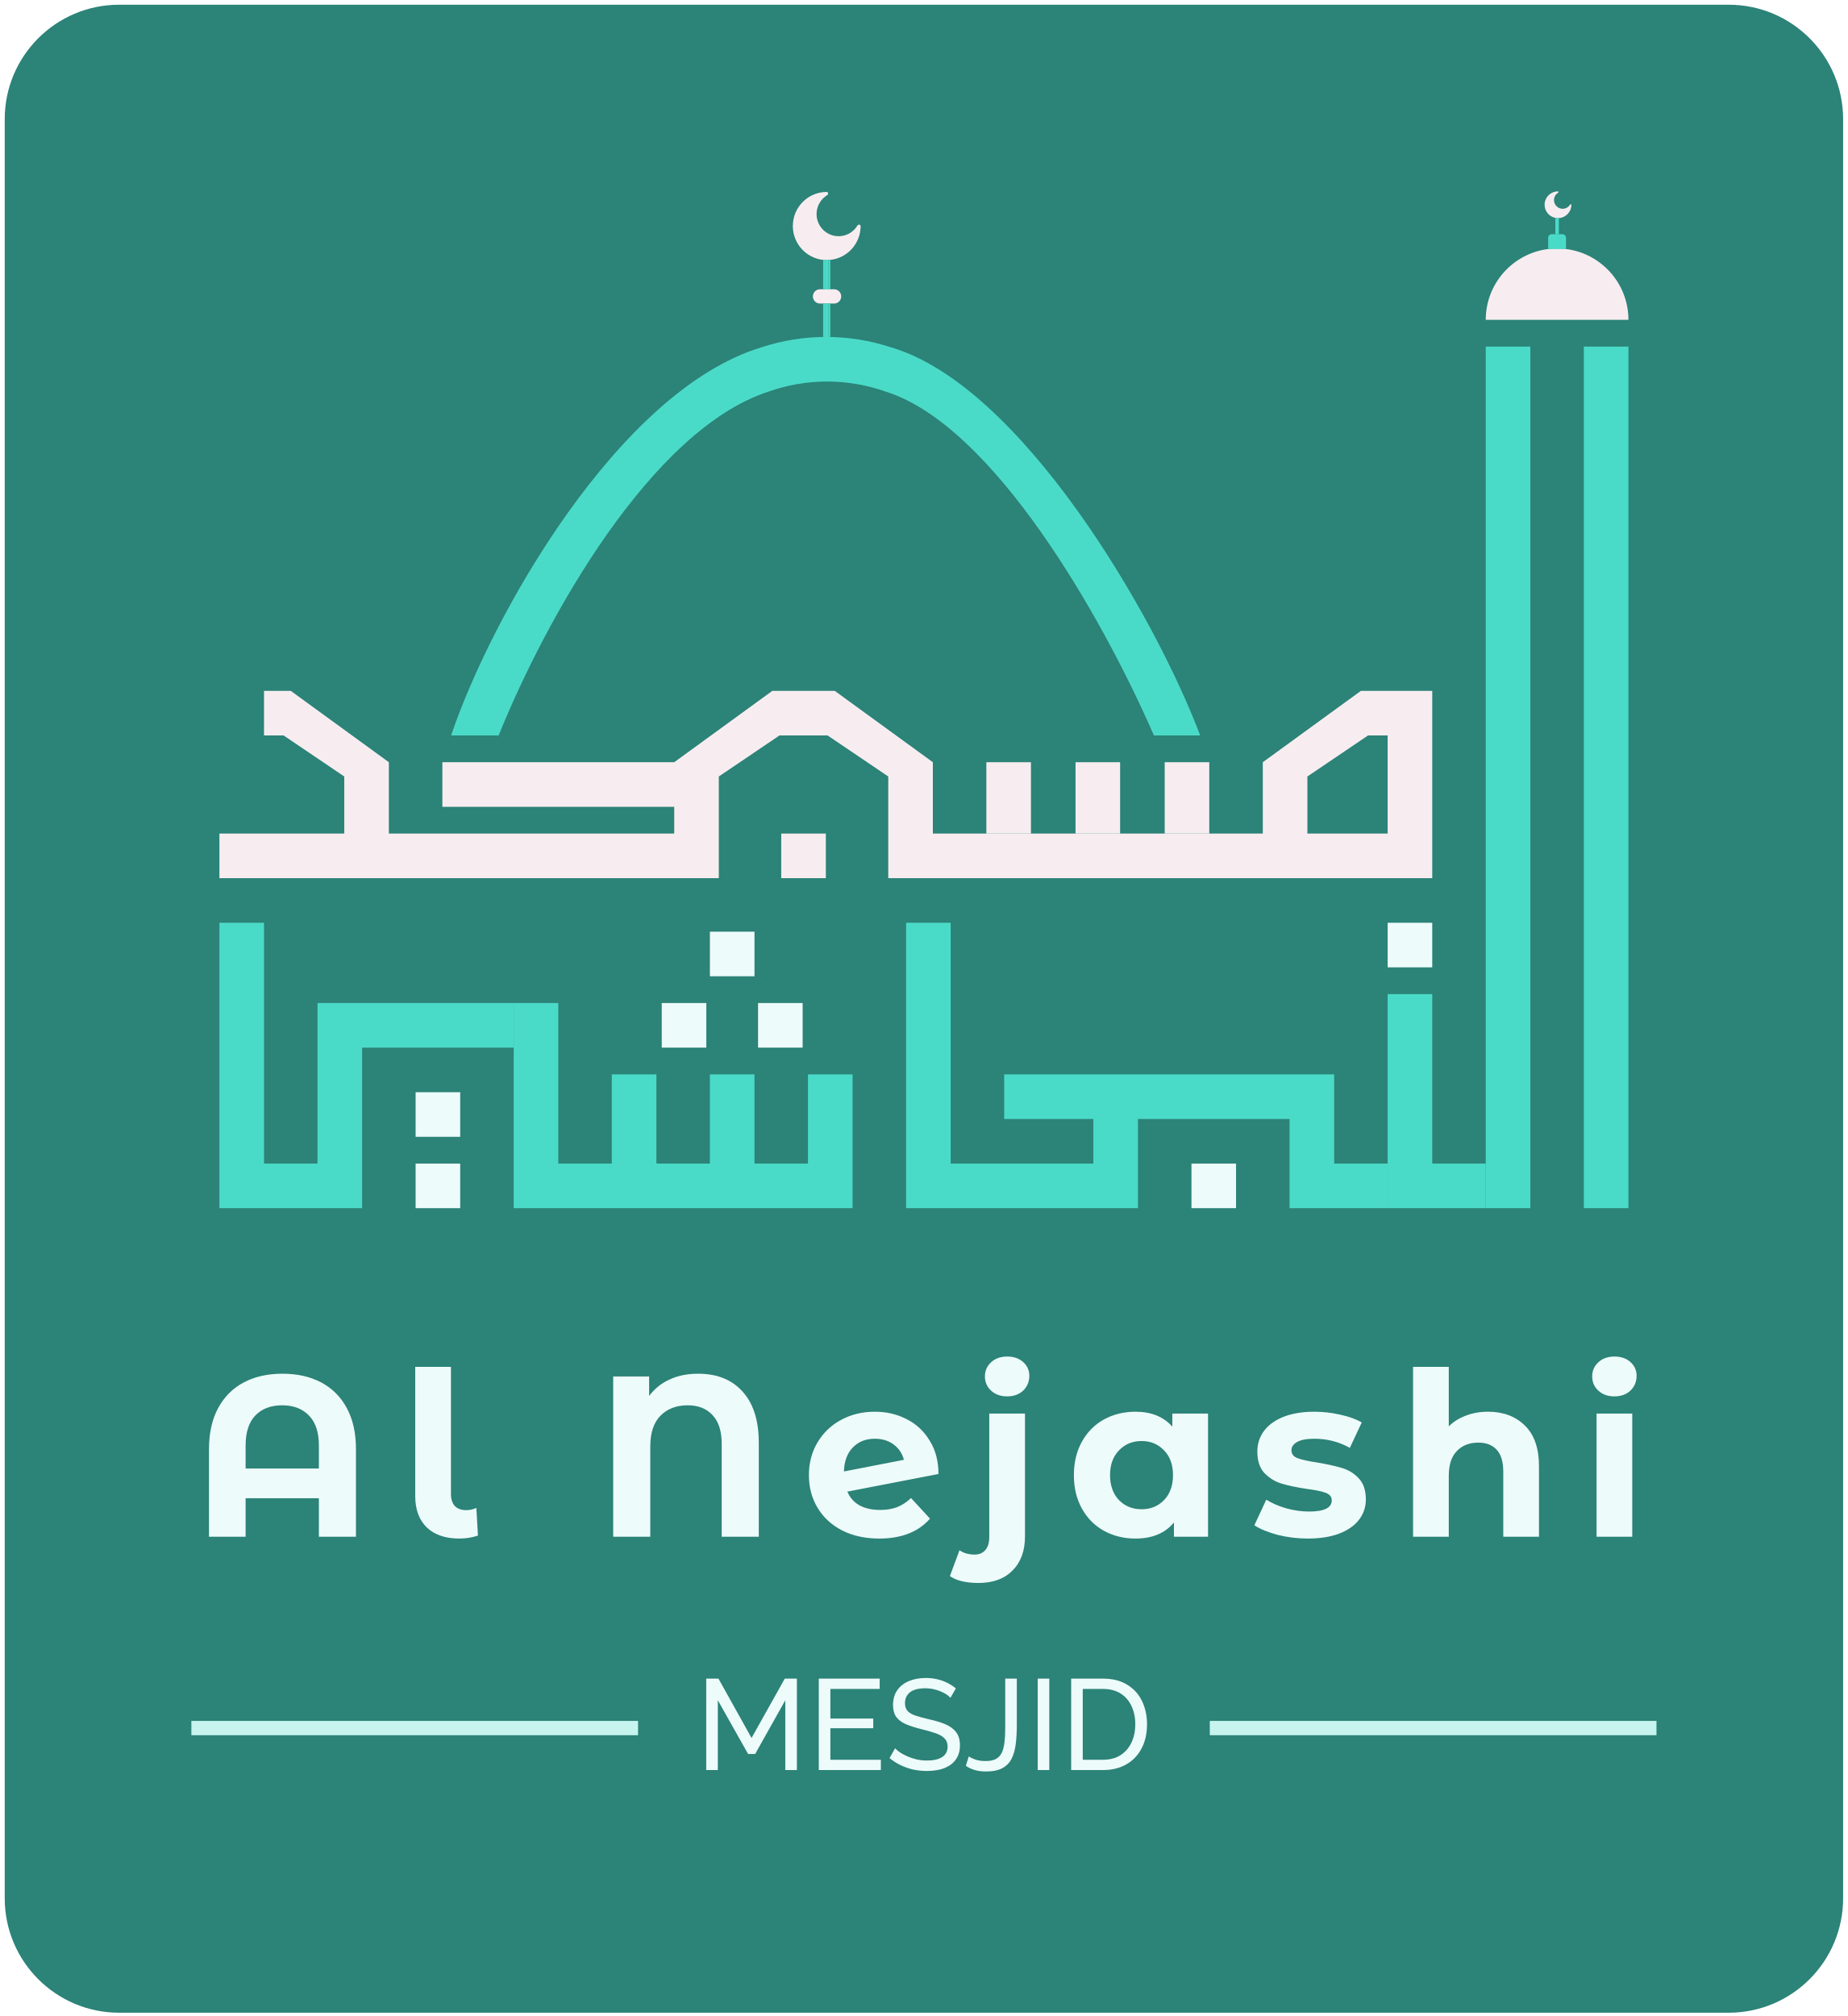
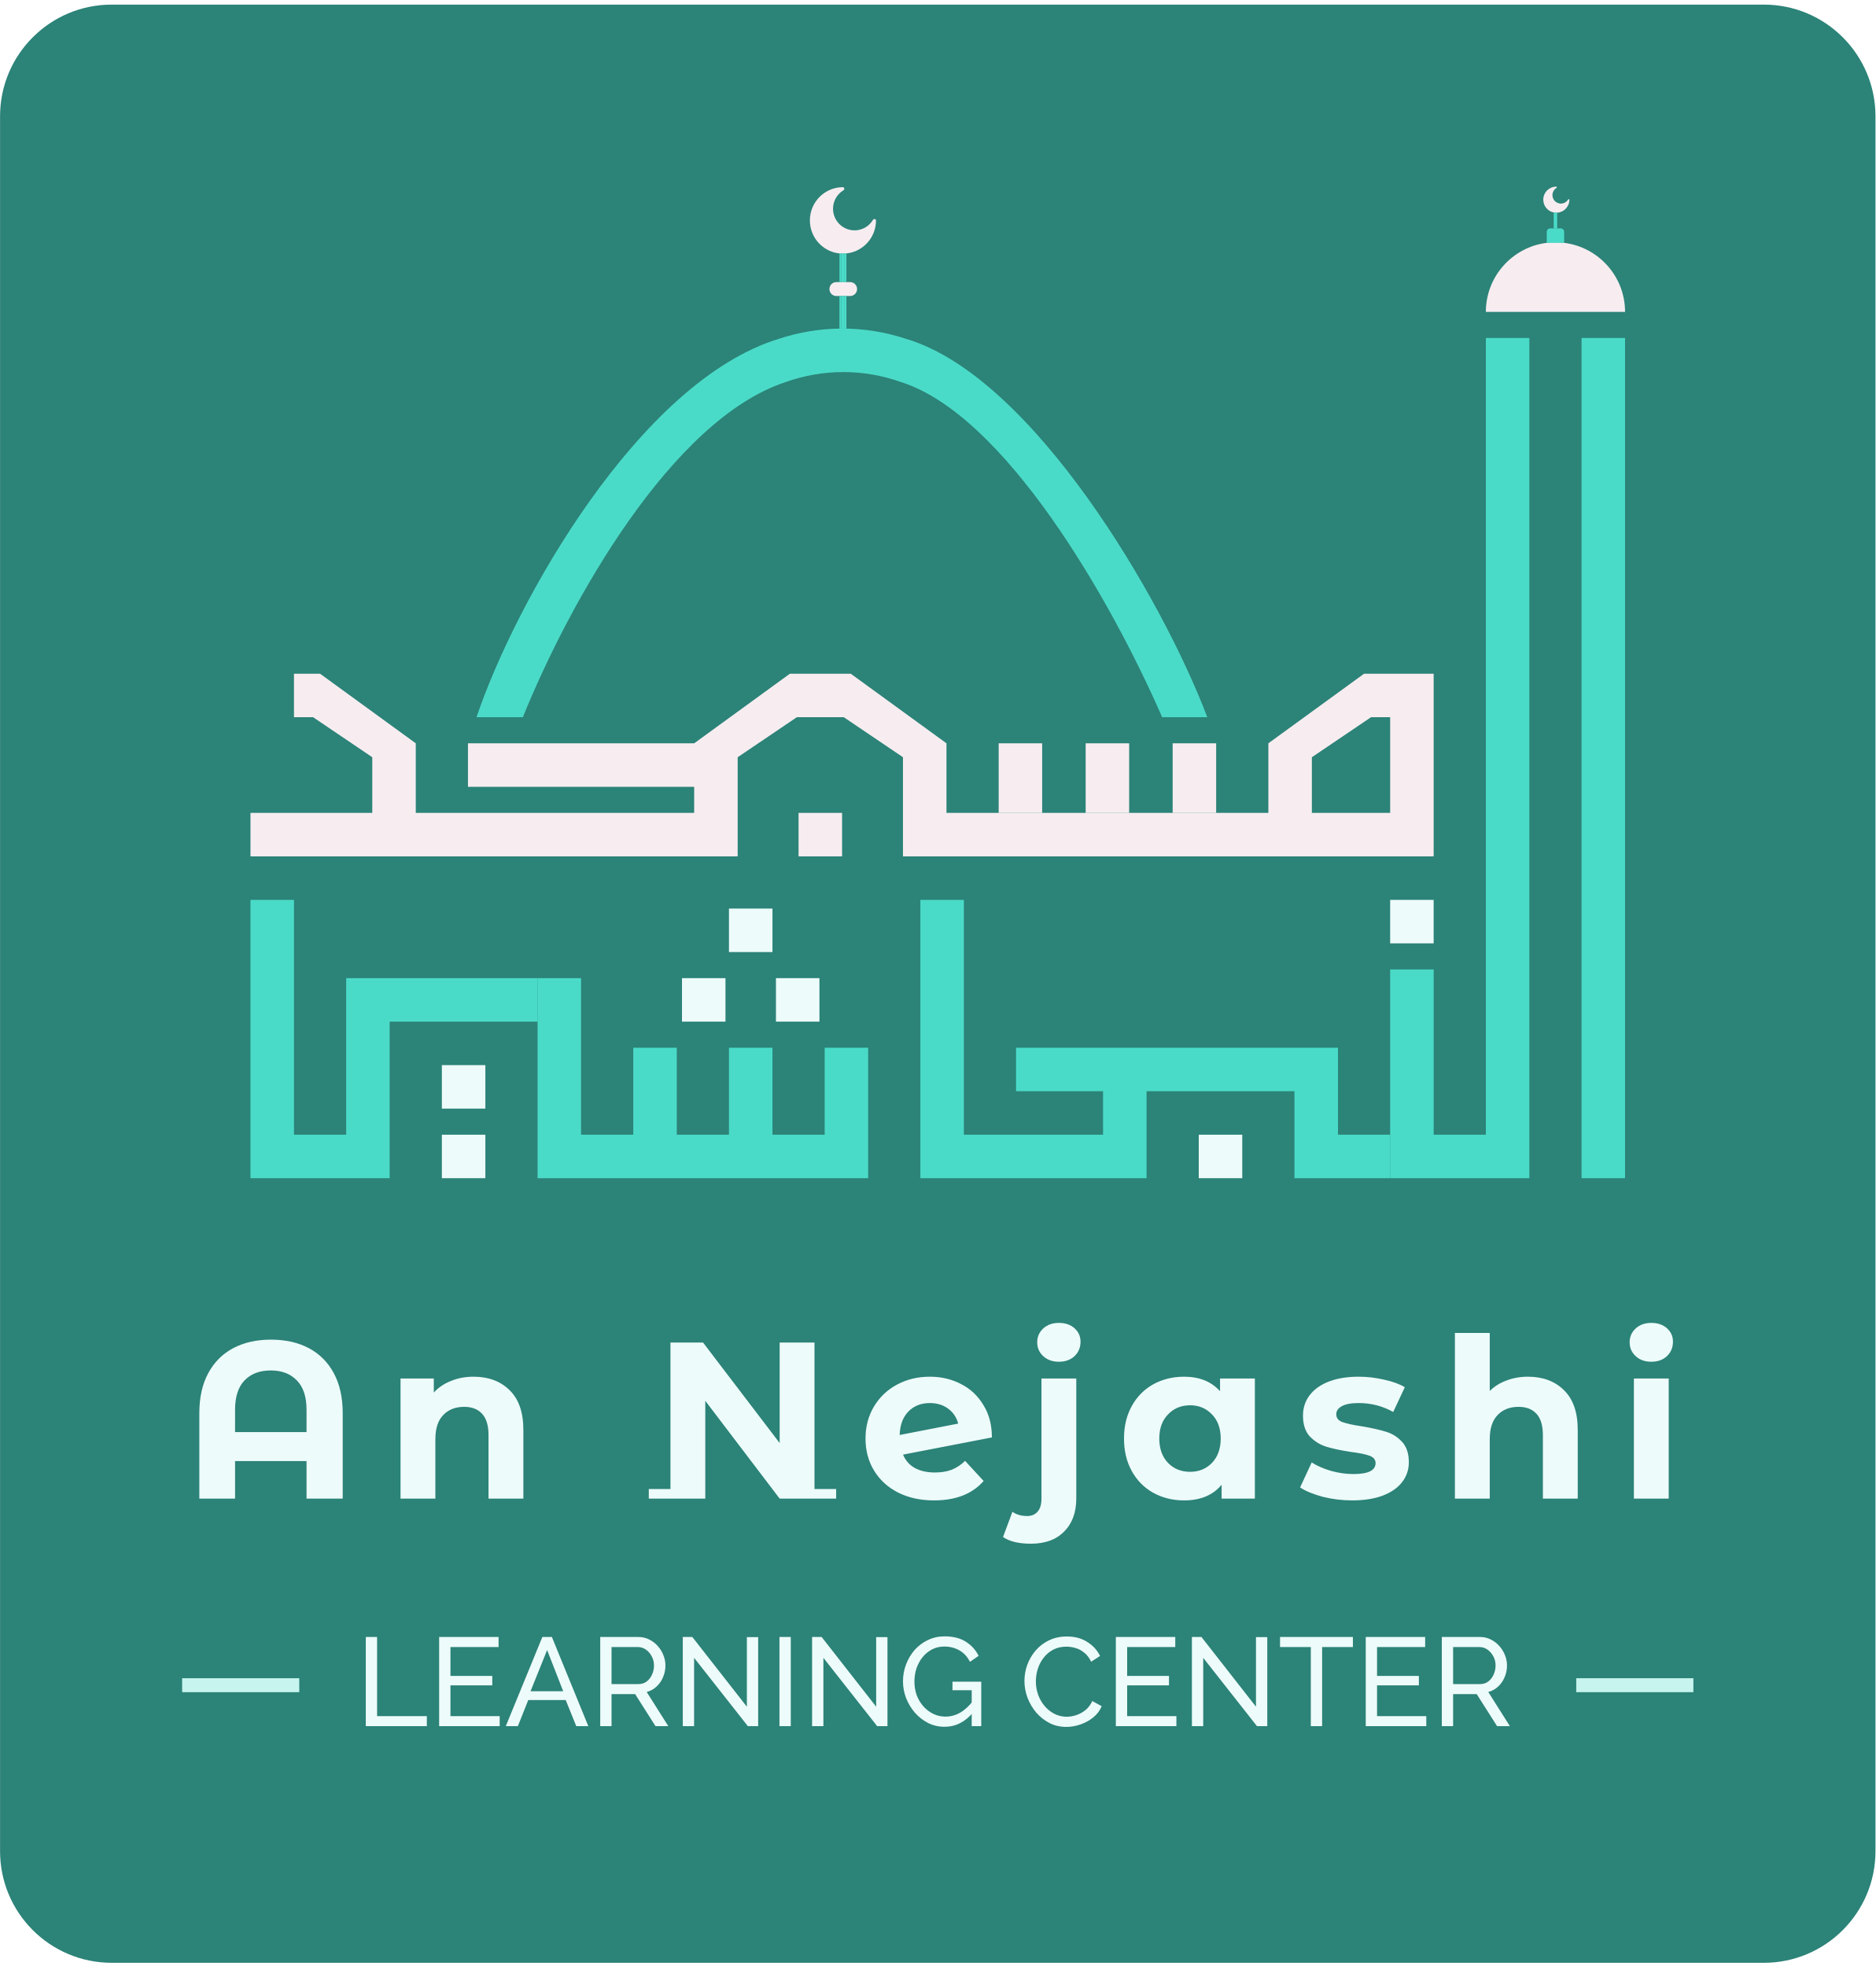
- <svg xmlns="http://www.w3.org/2000/svg" width="198" height="216" viewBox="0 0 198 216" fill="none">
-   <rect x="0.506" y="0.506" width="197" height="215.143" rx="12.265" fill="#2C8378" />
-   <rect x="169.722" y="37.134" width="4.778" height="92.312" fill="#4ADBC8" />
-   <rect x="159.21" y="37.134" width="4.778" height="92.312" fill="#4ADBC8" />
-   <path d="M55.048 107.467H59.826V124.668H65.56V115.112H70.338V124.668H76.071V115.112H80.85V124.668H86.583V115.112H91.361V129.446H86.583H80.85H76.071H70.338H65.56H59.826H55.048V107.467Z" fill="#4ADBC8" />
-   <path d="M70.911 107.467H75.689V112.245H70.911V107.467Z" fill="#EDFBFA" />
-   <path d="M76.071 99.822H80.85V104.6H76.071V99.822Z" fill="#EDFBFA" />
-   <path d="M81.232 107.467H86.01V112.245H81.232V107.467Z" fill="#EDFBFA" />
-   <path d="M148.698 98.867H153.476V103.645H148.698V98.867Z" fill="#EDFBFA" />
-   <path d="M148.698 106.512H153.476V124.668H159.21V129.446H153.476H148.698V106.512Z" fill="#4ADBC8" />
-   <path d="M127.675 124.668H132.453V129.446H127.675V124.668Z" fill="#EDFBFA" />
-   <path d="M138.187 115.112H142.965V124.668H148.698V129.446H142.965H138.187V119.89H121.941V129.446H117.163H97.095V98.867H101.873V124.668H117.163V119.89H107.607V115.112H117.163H121.941H138.187Z" fill="#4ADBC8" />
-   <path d="M34.025 107.467H38.803H55.048V112.245H38.803V129.446H34.025H28.291H23.513V98.867H28.291V124.668H34.025V107.467Z" fill="#4ADBC8" />
-   <path d="M44.536 117.023H49.314V121.801H44.536V117.023Z" fill="#EDFBFA" />
-   <path d="M44.536 124.668H49.314V129.446H44.536V124.668Z" fill="#EDFBFA" />
-   <path d="M159.21 34.267C159.21 30.369 162.128 27.152 165.899 26.681C166.212 26.642 166.531 26.622 166.855 26.622C167.179 26.622 167.497 26.642 167.811 26.681C171.582 27.152 174.5 30.369 174.5 34.267H159.21Z" fill="#F7EDF0" />
-   <path d="M166.95 23.373C166.983 23.373 167.014 23.372 167.046 23.37C167.793 23.321 168.384 22.699 168.384 21.94C168.384 21.873 168.284 21.862 168.25 21.919C168.177 22.04 168.077 22.143 167.959 22.22C167.84 22.297 167.705 22.345 167.565 22.363C167.425 22.38 167.282 22.364 167.149 22.318C167.015 22.272 166.894 22.196 166.794 22.096C166.694 21.997 166.618 21.875 166.572 21.741C166.526 21.608 166.511 21.465 166.528 21.325C166.545 21.185 166.593 21.05 166.67 20.931C166.747 20.813 166.85 20.713 166.971 20.64C167.028 20.606 167.017 20.506 166.95 20.506C166.159 20.506 165.517 21.148 165.517 21.94C165.517 22.633 166.009 23.212 166.664 23.344C166.695 23.351 166.727 23.356 166.759 23.36C166.791 23.365 166.823 23.368 166.855 23.37C166.886 23.372 166.918 23.373 166.95 23.373Z" fill="#F7EDF0" />
-   <path d="M166.95 23.373C166.918 23.373 166.886 23.372 166.855 23.37C166.823 23.368 166.791 23.365 166.759 23.36C166.727 23.356 166.695 23.351 166.664 23.344V25.093H166.759H166.855H166.95H167.046V23.37C167.014 23.372 166.983 23.373 166.95 23.373Z" fill="#4ADBC8" />
-   <path d="M166.282 25.093C166.07 25.093 165.899 25.264 165.899 25.476V26.681H167.811V25.476C167.811 25.264 167.639 25.093 167.428 25.093H167.046H166.95H166.855H166.759H166.664H166.282Z" fill="#4ADBC8" />
-   <path fill-rule="evenodd" clip-rule="evenodd" d="M48.341 78.799C52.593 66.168 66.207 41.893 81.587 37.214C83.808 36.486 86.129 36.1 88.526 36.1C90.923 36.1 93.256 36.486 95.477 37.214C109.465 41.324 123.744 65.928 128.612 78.799H123.652C118.015 65.86 106.38 45.628 95.012 41.992C92.972 41.265 90.829 40.878 88.627 40.878C86.425 40.878 84.293 41.265 82.253 41.992C69.782 46.122 58.575 66.087 53.431 78.799H48.341Z" fill="#4ADBC8" />
-   <path d="M129.586 81.666H124.808V89.311H129.586V81.666Z" fill="#F7EDF0" />
-   <path d="M120.03 89.311V81.666H115.252V89.311H120.03Z" fill="#F7EDF0" />
-   <path d="M110.474 89.311V81.666H105.696V89.311H110.474Z" fill="#F7EDF0" />
-   <path d="M83.716 89.311H88.495V94.089H83.716V89.311Z" fill="#F7EDF0" />
-   <path fill-rule="evenodd" clip-rule="evenodd" d="M31.158 74.021L41.669 81.666V86.444V89.311H72.249V86.444H47.403V81.666H72.249L82.761 74.021H89.45L99.962 81.666V89.311H105.696H110.474H115.252H120.03H124.808H129.586H135.32V81.666L145.831 74.021H153.476V94.089H135.32H95.184V83.195L88.686 78.799H83.525L77.027 83.195V94.089H41.669H23.513V89.311H28.291H31.158H36.891V83.195L30.393 78.799H28.291V74.021H31.158ZM146.596 78.799L140.098 83.195V89.311H148.698V78.799H146.596Z" fill="#F7EDF0" />
-   <path d="M88.59 27.864C88.654 27.864 88.718 27.863 88.781 27.859C88.846 27.856 88.909 27.851 88.973 27.844C90.799 27.652 92.222 26.101 92.222 24.215C92.222 24.046 91.97 24.018 91.883 24.163C91.698 24.471 91.445 24.733 91.145 24.928C90.844 25.124 90.503 25.248 90.147 25.292C89.792 25.335 89.431 25.297 89.093 25.179C88.754 25.062 88.446 24.869 88.193 24.614C87.94 24.36 87.748 24.051 87.631 23.711C87.514 23.37 87.476 23.008 87.519 22.651C87.562 22.293 87.686 21.951 87.881 21.648C88.075 21.346 88.336 21.093 88.642 20.907C88.786 20.819 88.758 20.566 88.59 20.566C86.585 20.566 84.959 22.2 84.959 24.215C84.959 26.101 86.382 27.652 88.208 27.844C88.271 27.851 88.335 27.856 88.399 27.859C88.463 27.863 88.526 27.864 88.59 27.864Z" fill="#F7EDF0" />
-   <path d="M88.59 27.864C88.526 27.864 88.463 27.863 88.399 27.859V30.993H88.781V27.859C88.718 27.863 88.654 27.864 88.59 27.864Z" fill="#4ADBC8" />
-   <path d="M87.866 30.993C87.447 30.993 87.107 31.336 87.107 31.758C87.107 32.181 87.447 32.523 87.866 32.523H88.208H88.399H88.781H88.973H89.384C89.803 32.523 90.143 32.181 90.143 31.758C90.143 31.336 89.803 30.993 89.384 30.993H88.973H88.781H88.399H88.208H87.866Z" fill="#F7EDF0" />
-   <path d="M88.781 32.523H88.399V36.112H88.781L88.781 32.523Z" fill="#4ADBC8" />
-   <path d="M88.781 32.523L88.781 36.112H88.973V32.523H88.781Z" fill="#4ADBC8" />
-   <path d="M88.399 36.112V32.523H88.208V36.112H88.399Z" fill="#4ADBC8" />
-   <path d="M88.399 30.993V27.859C88.335 27.856 88.271 27.851 88.208 27.844V30.993H88.399Z" fill="#4ADBC8" />
-   <path d="M88.781 27.859V30.993H88.973V27.844C88.909 27.851 88.846 27.856 88.781 27.859Z" fill="#4ADBC8" />
-   <path d="M30.27 147.183C31.856 147.183 33.238 147.494 34.415 148.115C35.593 148.737 36.509 149.652 37.163 150.863C37.817 152.073 38.144 153.537 38.144 155.254V164.649H34.17V160.528H26.32V164.649H22.395V155.254C22.395 153.537 22.722 152.073 23.377 150.863C24.031 149.652 24.947 148.737 26.124 148.115C27.301 147.494 28.683 147.183 30.27 147.183ZM34.17 157.339V154.886C34.17 153.463 33.819 152.392 33.115 151.672C32.412 150.936 31.455 150.568 30.245 150.568C29.019 150.568 28.054 150.936 27.351 151.672C26.664 152.392 26.32 153.463 26.32 154.886V157.339H34.17ZM49.23 164.845C47.741 164.845 46.58 164.453 45.746 163.668C44.912 162.866 44.495 161.738 44.495 160.283V146.447H48.322V160.062C48.322 160.618 48.461 161.051 48.739 161.362C49.033 161.656 49.442 161.803 49.966 161.803C50.162 161.803 50.358 161.779 50.554 161.73C50.767 161.681 50.931 161.624 51.045 161.558L51.217 164.526C50.579 164.739 49.916 164.845 49.23 164.845ZM74.81 147.183C76.855 147.183 78.449 147.829 79.594 149.121C80.739 150.397 81.311 152.22 81.311 154.591V164.649H77.337V154.714C77.337 153.34 77.01 152.31 76.356 151.623C75.718 150.92 74.827 150.568 73.682 150.568C72.472 150.568 71.499 150.944 70.763 151.697C70.043 152.433 69.683 153.528 69.683 154.984V164.649H65.709V147.477H69.561V149.563C70.149 148.778 70.885 148.189 71.769 147.796C72.652 147.387 73.665 147.183 74.81 147.183ZM94.31 161.779C94.997 161.779 95.602 161.681 96.125 161.485C96.665 161.272 97.164 160.945 97.622 160.503L99.658 162.711C98.415 164.134 96.6 164.845 94.212 164.845C92.724 164.845 91.407 164.559 90.262 163.987C89.118 163.398 88.234 162.588 87.613 161.558C86.992 160.528 86.681 159.359 86.681 158.05C86.681 156.758 86.983 155.597 87.588 154.567C88.21 153.52 89.052 152.711 90.115 152.138C91.195 151.55 92.405 151.255 93.746 151.255C95.005 151.255 96.15 151.525 97.18 152.065C98.21 152.588 99.028 153.357 99.633 154.371C100.255 155.368 100.565 156.554 100.565 157.928L90.802 159.816C91.08 160.471 91.513 160.961 92.102 161.288C92.707 161.615 93.443 161.779 94.31 161.779ZM93.746 154.15C92.781 154.15 91.996 154.461 91.391 155.082C90.786 155.703 90.467 156.562 90.434 157.658L96.861 156.407C96.681 155.72 96.313 155.172 95.757 154.763C95.201 154.354 94.531 154.15 93.746 154.15ZM104.855 169.604C103.514 169.604 102.492 169.359 101.788 168.868L102.819 166.096C103.26 166.407 103.8 166.562 104.438 166.562C104.928 166.562 105.313 166.399 105.591 166.072C105.869 165.761 106.008 165.287 106.008 164.649V151.451H109.835V164.625C109.835 166.162 109.393 167.372 108.51 168.255C107.643 169.155 106.425 169.604 104.855 169.604ZM107.921 149.612C107.218 149.612 106.646 149.407 106.204 148.998C105.763 148.589 105.542 148.082 105.542 147.477C105.542 146.872 105.763 146.365 106.204 145.956C106.646 145.548 107.218 145.343 107.921 145.343C108.624 145.343 109.197 145.539 109.638 145.932C110.08 146.324 110.301 146.815 110.301 147.404C110.301 148.042 110.08 148.573 109.638 148.998C109.197 149.407 108.624 149.612 107.921 149.612ZM129.451 151.451V164.649H125.796V163.128C124.847 164.273 123.473 164.845 121.674 164.845C120.431 164.845 119.303 164.567 118.289 164.011C117.291 163.455 116.506 162.662 115.934 161.632C115.362 160.601 115.075 159.408 115.075 158.05C115.075 156.693 115.362 155.499 115.934 154.469C116.506 153.438 117.291 152.645 118.289 152.089C119.303 151.533 120.431 151.255 121.674 151.255C123.359 151.255 124.675 151.787 125.624 152.85V151.451H129.451ZM122.337 161.705C123.302 161.705 124.103 161.378 124.741 160.724C125.378 160.054 125.697 159.162 125.697 158.05C125.697 156.938 125.378 156.055 124.741 155.401C124.103 154.73 123.302 154.395 122.337 154.395C121.355 154.395 120.546 154.73 119.908 155.401C119.27 156.055 118.951 156.938 118.951 158.05C118.951 159.162 119.27 160.054 119.908 160.724C120.546 161.378 121.355 161.705 122.337 161.705ZM140.132 164.845C139.036 164.845 137.965 164.714 136.919 164.453C135.872 164.175 135.038 163.831 134.416 163.423L135.692 160.675C136.281 161.051 136.992 161.362 137.826 161.607C138.66 161.836 139.478 161.951 140.279 161.951C141.898 161.951 142.708 161.55 142.708 160.749C142.708 160.373 142.487 160.103 142.046 159.939C141.604 159.776 140.925 159.637 140.01 159.522C138.93 159.359 138.039 159.17 137.336 158.958C136.632 158.745 136.019 158.369 135.496 157.829C134.989 157.29 134.735 156.521 134.735 155.524C134.735 154.689 134.972 153.954 135.447 153.316C135.937 152.662 136.641 152.155 137.556 151.795C138.489 151.435 139.584 151.255 140.844 151.255C141.776 151.255 142.7 151.361 143.616 151.574C144.548 151.77 145.316 152.048 145.921 152.408L144.646 155.131C143.485 154.477 142.217 154.15 140.844 154.15C140.026 154.15 139.413 154.264 139.004 154.493C138.595 154.722 138.39 155.017 138.39 155.376C138.39 155.785 138.611 156.071 139.053 156.235C139.494 156.398 140.198 156.554 141.162 156.701C142.242 156.881 143.125 157.077 143.812 157.29C144.499 157.486 145.096 157.854 145.603 158.394C146.11 158.933 146.363 159.686 146.363 160.651C146.363 161.468 146.118 162.196 145.627 162.834C145.136 163.472 144.417 163.97 143.468 164.33C142.536 164.674 141.424 164.845 140.132 164.845ZM159.444 151.255C161.08 151.255 162.396 151.746 163.394 152.727C164.408 153.708 164.915 155.164 164.915 157.094V164.649H161.088V157.682C161.088 156.636 160.859 155.859 160.401 155.352C159.943 154.829 159.281 154.567 158.414 154.567C157.449 154.567 156.68 154.869 156.108 155.474C155.536 156.063 155.249 156.946 155.249 158.124V164.649H151.423V146.447H155.249V152.825C155.756 152.318 156.37 151.934 157.089 151.672C157.809 151.394 158.594 151.255 159.444 151.255ZM171.082 151.451H174.909V164.649H171.082V151.451ZM172.995 149.612C172.292 149.612 171.72 149.407 171.278 148.998C170.837 148.589 170.616 148.082 170.616 147.477C170.616 146.872 170.837 146.365 171.278 145.956C171.72 145.548 172.292 145.343 172.995 145.343C173.698 145.343 174.271 145.539 174.712 145.932C175.154 146.324 175.375 146.815 175.375 147.404C175.375 148.042 175.154 148.573 174.712 148.998C174.271 149.407 173.698 149.612 172.995 149.612Z" fill="#EDFBFA" />
-   <rect x="20.506" y="185.916" width="1.533" height="47.867" transform="rotate(-90 20.5063 185.916)" fill="#C7F4EE" />
-   <path d="M84.152 189.649V182.17L80.923 187.924H80.164L76.921 182.17V189.649H75.679V179.852H76.99L80.536 186.213L84.096 179.852H85.394V189.649H84.152ZM94.391 188.545V189.649H87.74V179.852H94.266V180.956H88.981V184.13H93.576V185.165H88.981V188.545H94.391ZM101.848 181.908C101.738 181.779 101.591 181.655 101.407 181.535C101.223 181.416 101.016 181.31 100.786 181.218C100.556 181.117 100.303 181.039 100.027 180.984C99.76 180.919 99.48 180.887 99.185 180.887C98.431 180.887 97.874 181.029 97.516 181.315C97.157 181.6 96.977 181.991 96.977 182.488C96.977 182.837 97.069 183.113 97.253 183.315C97.437 183.518 97.718 183.683 98.095 183.812C98.481 183.941 98.969 184.074 99.558 184.212C100.238 184.36 100.827 184.539 101.324 184.751C101.821 184.962 102.203 185.247 102.469 185.606C102.736 185.956 102.869 186.425 102.869 187.014C102.869 187.483 102.777 187.892 102.593 188.242C102.419 188.582 102.17 188.867 101.848 189.097C101.526 189.318 101.149 189.483 100.717 189.594C100.284 189.695 99.815 189.746 99.309 189.746C98.813 189.746 98.325 189.695 97.847 189.594C97.378 189.483 96.931 189.327 96.508 189.125C96.085 188.922 95.689 188.669 95.322 188.366L95.915 187.317C96.062 187.473 96.251 187.63 96.481 187.786C96.72 187.933 96.987 188.071 97.281 188.2C97.585 188.329 97.911 188.435 98.261 188.518C98.61 188.591 98.969 188.628 99.337 188.628C100.036 188.628 100.579 188.504 100.965 188.255C101.352 187.998 101.545 187.625 101.545 187.138C101.545 186.77 101.434 186.475 101.214 186.255C101.002 186.034 100.685 185.85 100.261 185.703C99.838 185.555 99.323 185.408 98.716 185.261C98.054 185.096 97.497 184.916 97.046 184.723C96.596 184.521 96.255 184.258 96.025 183.936C95.805 183.614 95.694 183.196 95.694 182.681C95.694 182.055 95.846 181.526 96.15 181.094C96.453 180.662 96.872 180.335 97.405 180.114C97.939 179.893 98.541 179.783 99.213 179.783C99.654 179.783 100.064 179.829 100.441 179.921C100.827 180.013 101.186 180.142 101.517 180.307C101.848 180.473 102.152 180.671 102.428 180.901L101.848 181.908ZM103.813 188.186C103.988 188.306 104.227 188.421 104.53 188.531C104.843 188.633 105.211 188.683 105.634 188.683C106.067 188.683 106.421 188.614 106.697 188.476C106.973 188.329 107.184 188.113 107.332 187.828C107.479 187.533 107.58 187.161 107.635 186.71C107.69 186.259 107.718 185.726 107.718 185.109V179.852H108.96V184.833C108.96 185.56 108.923 186.227 108.849 186.834C108.776 187.441 108.629 187.97 108.408 188.421C108.187 188.863 107.856 189.203 107.414 189.442C106.982 189.681 106.402 189.801 105.676 189.801C105.216 189.801 104.811 189.75 104.461 189.649C104.112 189.548 103.79 189.396 103.496 189.194L103.813 188.186ZM111.2 189.649V179.852H112.442V189.649H111.2ZM114.784 189.649V179.852H118.179C119.228 179.852 120.102 180.073 120.801 180.514C121.509 180.947 122.038 181.535 122.388 182.281C122.737 183.017 122.912 183.835 122.912 184.737C122.912 185.73 122.719 186.595 122.332 187.331C121.946 188.067 121.399 188.637 120.69 189.042C119.982 189.447 119.145 189.649 118.179 189.649H114.784ZM121.656 184.737C121.656 184.001 121.518 183.348 121.242 182.777C120.976 182.207 120.585 181.761 120.069 181.439C119.554 181.117 118.924 180.956 118.179 180.956H116.026V188.545H118.179C118.933 188.545 119.568 188.38 120.083 188.048C120.598 187.708 120.989 187.253 121.256 186.682C121.523 186.103 121.656 185.454 121.656 184.737Z" fill="#EDFBFA" />
-   <rect x="129.639" y="185.916" width="1.533" height="47.867" transform="rotate(-90 129.639 185.916)" fill="#C7F4EE" />
+ <svg xmlns="http://www.w3.org/2000/svg" width="206" height="216" viewBox="0 0 206 216" fill="none">
+   <rect x="0.006" y="0.506" width="206" height="215.143" rx="12.265" fill="#2C8378" />
+   <rect x="173.722" y="37.134" width="4.778" height="92.312" fill="#4ADBC8" />
+   <rect x="163.21" y="37.134" width="4.778" height="92.312" fill="#4ADBC8" />
+   <path d="M59.048 107.467H63.826V124.668H69.56V115.112H74.338V124.668H80.071V115.112H84.85V124.668H90.583V115.112H95.361V129.446H90.583H84.85H80.071H74.338H69.56H63.826H59.048V107.467Z" fill="#4ADBC8" />
+   <path d="M74.911 107.467H79.689V112.245H74.911V107.467Z" fill="#EDFBFA" />
+   <path d="M80.071 99.822H84.85V104.6H80.071V99.822Z" fill="#EDFBFA" />
+   <path d="M85.232 107.467H90.01V112.245H85.232V107.467Z" fill="#EDFBFA" />
+   <path d="M152.698 98.867H157.476V103.645H152.698V98.867Z" fill="#EDFBFA" />
+   <path d="M152.698 106.512H157.476V124.668H163.21V129.446H157.476H152.698V106.512Z" fill="#4ADBC8" />
+   <path d="M131.675 124.668H136.453V129.446H131.675V124.668Z" fill="#EDFBFA" />
+   <path d="M142.187 115.112H146.965V124.668H152.698V129.446H146.965H142.187V119.89H125.941V129.446H121.163H101.095V98.867H105.873V124.668H121.163V119.89H111.607V115.112H121.163H125.941H142.187Z" fill="#4ADBC8" />
+   <path d="M38.025 107.467H42.803H59.048V112.245H42.803V129.446H38.025H32.291H27.513V98.867H32.291V124.668H38.025V107.467Z" fill="#4ADBC8" />
+   <path d="M48.536 117.023H53.314V121.801H48.536V117.023Z" fill="#EDFBFA" />
+   <path d="M48.536 124.668H53.314V129.446H48.536V124.668Z" fill="#EDFBFA" />
+   <path d="M163.21 34.267C163.21 30.369 166.128 27.152 169.899 26.681C170.212 26.642 170.531 26.622 170.855 26.622C171.179 26.622 171.497 26.642 171.811 26.681C175.582 27.152 178.5 30.369 178.5 34.267H163.21Z" fill="#F7EDF0" />
+   <path d="M170.95 23.373C170.983 23.373 171.014 23.372 171.046 23.37C171.793 23.321 172.384 22.699 172.384 21.94C172.384 21.873 172.284 21.862 172.25 21.919C172.177 22.04 172.077 22.143 171.959 22.22C171.84 22.297 171.705 22.345 171.565 22.363C171.425 22.38 171.282 22.364 171.149 22.318C171.015 22.272 170.894 22.196 170.794 22.096C170.694 21.997 170.618 21.875 170.572 21.741C170.526 21.608 170.511 21.465 170.528 21.325C170.545 21.185 170.593 21.05 170.67 20.931C170.747 20.813 170.85 20.713 170.971 20.64C171.028 20.606 171.017 20.506 170.95 20.506C170.159 20.506 169.517 21.148 169.517 21.94C169.517 22.633 170.009 23.212 170.664 23.344C170.695 23.351 170.727 23.356 170.759 23.36C170.791 23.365 170.823 23.368 170.855 23.37C170.886 23.372 170.918 23.373 170.95 23.373Z" fill="#F7EDF0" />
+   <path d="M170.95 23.373C170.918 23.373 170.886 23.372 170.855 23.37C170.823 23.368 170.791 23.365 170.759 23.36C170.727 23.356 170.695 23.351 170.664 23.344V25.093H170.759H170.855H170.95H171.046V23.37C171.014 23.372 170.983 23.373 170.95 23.373Z" fill="#4ADBC8" />
+   <path d="M170.282 25.093C170.07 25.093 169.899 25.264 169.899 25.476V26.681H171.811V25.476C171.811 25.264 171.639 25.093 171.428 25.093H171.046H170.95H170.855H170.759H170.664H170.282Z" fill="#4ADBC8" />
+   <path fill-rule="evenodd" clip-rule="evenodd" d="M52.341 78.799C56.593 66.168 70.207 41.893 85.587 37.214C87.808 36.486 90.129 36.1 92.526 36.1C94.923 36.1 97.256 36.486 99.477 37.214C113.465 41.324 127.744 65.928 132.612 78.799H127.652C122.015 65.86 110.38 45.628 99.012 41.992C96.972 41.265 94.829 40.878 92.627 40.878C90.425 40.878 88.293 41.265 86.253 41.992C73.782 46.122 62.575 66.087 57.431 78.799H52.341Z" fill="#4ADBC8" />
+   <path d="M133.586 81.666H128.808V89.311H133.586V81.666Z" fill="#F7EDF0" />
+   <path d="M124.03 89.311V81.666H119.252V89.311H124.03Z" fill="#F7EDF0" />
+   <path d="M114.474 89.311V81.666H109.696V89.311H114.474Z" fill="#F7EDF0" />
+   <path d="M87.716 89.311H92.495V94.089H87.716V89.311Z" fill="#F7EDF0" />
+   <path fill-rule="evenodd" clip-rule="evenodd" d="M35.158 74.021L45.669 81.666V86.444V89.311H76.249V86.444H51.403V81.666H76.249L86.761 74.021H93.45L103.962 81.666V89.311H109.696H114.474H119.252H124.03H128.808H133.586H139.32V81.666L149.831 74.021H157.476V94.089H139.32H99.184V83.195L92.686 78.799H87.525L81.027 83.195V94.089H45.669H27.513V89.311H32.291H35.158H40.891V83.195L34.393 78.799H32.291V74.021H35.158ZM150.596 78.799L144.098 83.195V89.311H152.698V78.799H150.596Z" fill="#F7EDF0" />
+   <path d="M92.59 27.864C92.654 27.864 92.718 27.863 92.781 27.859C92.846 27.856 92.909 27.851 92.973 27.844C94.799 27.652 96.222 26.101 96.222 24.215C96.222 24.046 95.97 24.018 95.883 24.163C95.698 24.471 95.445 24.733 95.145 24.928C94.844 25.124 94.503 25.248 94.147 25.292C93.792 25.335 93.431 25.297 93.093 25.179C92.754 25.062 92.446 24.869 92.193 24.614C91.94 24.36 91.748 24.051 91.631 23.711C91.514 23.37 91.476 23.008 91.519 22.651C91.562 22.293 91.686 21.951 91.881 21.648C92.075 21.346 92.336 21.093 92.642 20.907C92.786 20.819 92.758 20.566 92.59 20.566C90.585 20.566 88.959 22.2 88.959 24.215C88.959 26.101 90.382 27.652 92.208 27.844C92.271 27.851 92.335 27.856 92.399 27.859C92.463 27.863 92.526 27.864 92.59 27.864Z" fill="#F7EDF0" />
+   <path d="M92.59 27.864C92.526 27.864 92.463 27.863 92.399 27.859V30.993H92.781V27.859C92.718 27.863 92.654 27.864 92.59 27.864Z" fill="#4ADBC8" />
+   <path d="M91.866 30.993C91.447 30.993 91.107 31.336 91.107 31.758C91.107 32.181 91.447 32.523 91.866 32.523H92.208H92.399H92.781H92.973H93.384C93.803 32.523 94.143 32.181 94.143 31.758C94.143 31.336 93.803 30.993 93.384 30.993H92.973H92.781H92.399H92.208H91.866Z" fill="#F7EDF0" />
+   <path d="M92.781 32.523H92.399V36.112H92.781L92.781 32.523Z" fill="#4ADBC8" />
+   <path d="M92.781 32.523L92.781 36.112H92.973V32.523H92.781Z" fill="#4ADBC8" />
+   <path d="M92.399 36.112V32.523H92.208V36.112H92.399Z" fill="#4ADBC8" />
+   <path d="M92.399 30.993V27.859C92.335 27.856 92.271 27.851 92.208 27.844V30.993H92.399Z" fill="#4ADBC8" />
+   <path d="M92.781 27.859V30.993H92.973V27.844C92.909 27.851 92.846 27.856 92.781 27.859Z" fill="#4ADBC8" />
+   <path d="M29.77 147.183C31.356 147.183 32.738 147.494 33.915 148.115C35.093 148.737 36.009 149.652 36.663 150.863C37.317 152.073 37.644 153.537 37.644 155.254V164.649H33.67V160.528H25.82V164.649H21.895V155.254C21.895 153.537 22.222 152.073 22.877 150.863C23.531 149.652 24.447 148.737 25.624 148.115C26.801 147.494 28.183 147.183 29.77 147.183ZM33.67 157.339V154.886C33.67 153.463 33.319 152.392 32.615 151.672C31.912 150.936 30.955 150.568 29.745 150.568C28.519 150.568 27.554 150.936 26.851 151.672C26.164 152.392 25.82 153.463 25.82 154.886V157.339H33.67ZM52.017 151.255C53.652 151.255 54.969 151.746 55.966 152.727C56.98 153.708 57.487 155.164 57.487 157.094V164.649H53.66V157.682C53.66 156.636 53.431 155.859 52.974 155.352C52.516 154.829 51.853 154.567 50.986 154.567C50.022 154.567 49.253 154.869 48.681 155.474C48.108 156.063 47.822 156.946 47.822 158.124V164.649H43.995V151.451H47.65V152.997C48.157 152.441 48.787 152.016 49.539 151.721C50.291 151.411 51.117 151.255 52.017 151.255ZM73.644 163.594V147.502H77.225L85.639 158.541V147.502H89.466V163.594H91.846V164.649H85.639L77.47 153.904V164.649H71.264V163.594H73.644ZM102.698 161.779C103.385 161.779 103.99 161.681 104.513 161.485C105.053 161.272 105.551 160.945 106.009 160.503L108.045 162.711C106.803 164.134 104.987 164.845 102.6 164.845C101.111 164.845 99.795 164.559 98.65 163.987C97.505 163.398 96.622 162.588 96.001 161.558C95.379 160.528 95.069 159.359 95.069 158.05C95.069 156.758 95.371 155.597 95.976 154.567C96.598 153.52 97.44 152.711 98.503 152.138C99.582 151.55 100.792 151.255 102.133 151.255C103.393 151.255 104.537 151.525 105.568 152.065C106.598 152.588 107.416 153.357 108.021 154.371C108.642 155.368 108.953 156.554 108.953 157.928L99.19 159.816C99.468 160.471 99.901 160.961 100.49 161.288C101.095 161.615 101.831 161.779 102.698 161.779ZM102.133 154.15C101.169 154.15 100.384 154.461 99.778 155.082C99.173 155.703 98.855 156.562 98.822 157.658L105.249 156.407C105.069 155.72 104.701 155.172 104.145 154.763C103.589 154.354 102.918 154.15 102.133 154.15ZM113.243 169.604C111.902 169.604 110.879 169.359 110.176 168.868L111.206 166.096C111.648 166.407 112.188 166.562 112.826 166.562C113.316 166.562 113.7 166.399 113.978 166.072C114.256 165.761 114.396 165.287 114.396 164.649V151.451H118.222V164.625C118.222 166.162 117.781 167.372 116.898 168.255C116.031 169.155 114.813 169.604 113.243 169.604ZM116.309 149.612C115.606 149.612 115.033 149.407 114.592 148.998C114.15 148.589 113.929 148.082 113.929 147.477C113.929 146.872 114.15 146.365 114.592 145.956C115.033 145.548 115.606 145.343 116.309 145.343C117.012 145.343 117.585 145.539 118.026 145.932C118.468 146.324 118.688 146.815 118.688 147.404C118.688 148.042 118.468 148.573 118.026 148.998C117.585 149.407 117.012 149.612 116.309 149.612ZM137.838 151.451V164.649H134.183V163.128C133.235 164.273 131.861 164.845 130.062 164.845C128.819 164.845 127.691 164.567 126.677 164.011C125.679 163.455 124.894 162.662 124.322 161.632C123.749 160.601 123.463 159.408 123.463 158.05C123.463 156.693 123.749 155.499 124.322 154.469C124.894 153.438 125.679 152.645 126.677 152.089C127.691 151.533 128.819 151.255 130.062 151.255C131.746 151.255 133.063 151.787 134.011 152.85V151.451H137.838ZM130.724 161.705C131.689 161.705 132.491 161.378 133.128 160.724C133.766 160.054 134.085 159.162 134.085 158.05C134.085 156.938 133.766 156.055 133.128 155.401C132.491 154.73 131.689 154.395 130.724 154.395C129.743 154.395 128.934 154.73 128.296 155.401C127.658 156.055 127.339 156.938 127.339 158.05C127.339 159.162 127.658 160.054 128.296 160.724C128.934 161.378 129.743 161.705 130.724 161.705ZM148.52 164.845C147.424 164.845 146.353 164.714 145.306 164.453C144.26 164.175 143.426 163.831 142.804 163.423L144.08 160.675C144.668 161.051 145.38 161.362 146.214 161.607C147.048 161.836 147.866 161.951 148.667 161.951C150.286 161.951 151.096 161.55 151.096 160.749C151.096 160.373 150.875 160.103 150.433 159.939C149.992 159.776 149.313 159.637 148.397 159.522C147.318 159.359 146.427 159.17 145.723 158.958C145.02 158.745 144.407 158.369 143.883 157.829C143.377 157.29 143.123 156.521 143.123 155.524C143.123 154.689 143.36 153.954 143.834 153.316C144.325 152.662 145.028 152.155 145.944 151.795C146.876 151.435 147.972 151.255 149.231 151.255C150.163 151.255 151.087 151.361 152.003 151.574C152.935 151.77 153.704 152.048 154.309 152.408L153.034 155.131C151.872 154.477 150.605 154.15 149.231 154.15C148.414 154.15 147.8 154.264 147.391 154.493C146.983 154.722 146.778 155.017 146.778 155.376C146.778 155.785 146.999 156.071 147.44 156.235C147.882 156.398 148.585 156.554 149.55 156.701C150.63 156.881 151.513 157.077 152.2 157.29C152.886 157.486 153.483 157.854 153.99 158.394C154.497 158.933 154.751 159.686 154.751 160.651C154.751 161.468 154.505 162.196 154.015 162.834C153.524 163.472 152.805 163.97 151.856 164.33C150.924 164.674 149.812 164.845 148.52 164.845ZM167.832 151.255C169.467 151.255 170.784 151.746 171.781 152.727C172.795 153.708 173.302 155.164 173.302 157.094V164.649H169.475V157.682C169.475 156.636 169.246 155.859 168.789 155.352C168.331 154.829 167.668 154.567 166.802 154.567C165.837 154.567 165.068 154.869 164.496 155.474C163.923 156.063 163.637 156.946 163.637 158.124V164.649H159.81V146.447H163.637V152.825C164.144 152.318 164.757 151.934 165.477 151.672C166.196 151.394 166.981 151.255 167.832 151.255ZM179.47 151.451H183.296V164.649H179.47V151.451ZM181.383 149.612C180.68 149.612 180.107 149.407 179.666 148.998C179.224 148.589 179.003 148.082 179.003 147.477C179.003 146.872 179.224 146.365 179.666 145.956C180.107 145.548 180.68 145.343 181.383 145.343C182.086 145.343 182.659 145.539 183.1 145.932C183.542 146.324 183.762 146.815 183.762 147.404C183.762 148.042 183.542 148.573 183.1 148.998C182.659 149.407 182.086 149.612 181.383 149.612Z" fill="#EDFBFA" />
+   <rect x="20.006" y="185.916" width="1.533" height="12.867" transform="rotate(-90 20.0063 185.916)" fill="#C7F4EE" />
+   <path d="M40.179 189.649V179.852H41.421V188.545H46.885V189.649H40.179ZM54.888 188.545V189.649H48.237V179.852H54.764V180.956H49.479V184.13H54.074V185.165H49.479V188.545H54.888ZM59.573 179.852H60.621L64.623 189.649H63.298L62.139 186.779H58.027L56.882 189.649H55.557L59.573 179.852ZM61.863 185.813L60.097 181.287L58.276 185.813H61.863ZM65.93 189.649V179.852H70.125C70.558 179.852 70.953 179.944 71.312 180.128C71.671 180.303 71.984 180.542 72.25 180.846C72.517 181.14 72.724 181.476 72.871 181.853C73.018 182.221 73.092 182.598 73.092 182.984C73.092 183.435 73.005 183.863 72.83 184.268C72.664 184.672 72.425 185.017 72.112 185.302C71.809 185.588 71.45 185.785 71.036 185.896L73.409 189.649H72.002L69.766 186.13H67.172V189.649H65.93ZM67.172 185.027H70.139C70.48 185.027 70.774 184.935 71.022 184.751C71.28 184.557 71.478 184.304 71.616 183.992C71.763 183.679 71.836 183.343 71.836 182.984C71.836 182.616 71.754 182.281 71.588 181.977C71.422 181.664 71.206 181.416 70.939 181.232C70.673 181.048 70.378 180.956 70.056 180.956H67.172V185.027ZM76.241 182.143V189.649H74.999V179.852H76.048L82.037 187.51V179.866H83.279V189.649H82.147L76.241 182.143ZM85.618 189.649V179.852H86.86V189.649H85.618ZM90.444 182.143V189.649H89.202V179.852H90.251L96.24 187.51V179.866H97.481V189.649H96.35L90.444 182.143ZM103.753 189.718C103.11 189.718 102.507 189.58 101.946 189.304C101.394 189.019 100.911 188.642 100.497 188.173C100.083 187.694 99.761 187.161 99.531 186.572C99.301 185.974 99.186 185.358 99.186 184.723C99.186 184.061 99.301 183.435 99.531 182.846C99.761 182.248 100.078 181.719 100.483 181.259C100.897 180.8 101.38 180.441 101.932 180.183C102.493 179.916 103.1 179.783 103.753 179.783C104.701 179.783 105.483 179.981 106.099 180.376C106.716 180.772 107.18 181.287 107.493 181.922L106.541 182.584C106.256 182.014 105.865 181.591 105.368 181.315C104.871 181.039 104.324 180.901 103.726 180.901C103.229 180.901 102.778 181.007 102.374 181.218C101.969 181.43 101.619 181.719 101.325 182.087C101.04 182.446 100.819 182.856 100.663 183.315C100.515 183.775 100.442 184.254 100.442 184.751C100.442 185.275 100.525 185.772 100.69 186.241C100.865 186.701 101.109 187.11 101.421 187.469C101.734 187.818 102.098 188.094 102.512 188.297C102.926 188.499 103.372 188.6 103.85 188.6C104.411 188.6 104.945 188.458 105.451 188.173C105.957 187.887 106.435 187.45 106.886 186.862V188.145C106.003 189.194 104.959 189.718 103.753 189.718ZM106.734 185.703H104.623V184.764H107.783V189.649H106.734V185.703ZM112.527 184.682C112.527 184.084 112.628 183.499 112.83 182.929C113.042 182.35 113.345 181.825 113.741 181.356C114.146 180.878 114.638 180.501 115.217 180.225C115.797 179.939 116.455 179.797 117.191 179.797C118.064 179.797 118.814 179.999 119.44 180.404C120.065 180.8 120.53 181.31 120.833 181.936L119.854 182.57C119.661 182.156 119.412 181.83 119.109 181.591C118.814 181.342 118.492 181.167 118.143 181.066C117.802 180.965 117.467 180.915 117.135 180.915C116.593 180.915 116.11 181.025 115.687 181.246C115.273 181.466 114.923 181.761 114.638 182.129C114.353 182.497 114.136 182.911 113.989 183.371C113.851 183.821 113.782 184.277 113.782 184.737C113.782 185.243 113.865 185.73 114.031 186.199C114.205 186.669 114.445 187.083 114.748 187.441C115.052 187.8 115.411 188.085 115.824 188.297C116.238 188.508 116.689 188.614 117.177 188.614C117.517 188.614 117.867 188.554 118.225 188.435C118.584 188.315 118.92 188.131 119.233 187.883C119.546 187.625 119.794 187.294 119.978 186.889L121.013 187.455C120.81 187.943 120.498 188.357 120.074 188.697C119.651 189.037 119.178 189.295 118.653 189.47C118.138 189.644 117.628 189.732 117.122 189.732C116.45 189.732 115.834 189.589 115.273 189.304C114.711 189.01 114.224 188.623 113.81 188.145C113.405 187.657 113.088 187.115 112.858 186.517C112.637 185.91 112.527 185.298 112.527 184.682ZM129.218 188.545V189.649H122.567V179.852H129.094V180.956H123.809V184.13H128.404V185.165H123.809V188.545H129.218ZM132.164 182.143V189.649H130.922V179.852H131.97L137.959 187.51V179.866H139.201V189.649H138.069L132.164 182.143ZM148.605 180.956H145.225V189.649H143.983V180.956H140.602V179.852H148.605V180.956ZM156.667 188.545V189.649H150.016V179.852H156.543V180.956H151.258V184.13H155.853V185.165H151.258V188.545H156.667ZM158.371 189.649V179.852H162.566C162.998 179.852 163.394 179.944 163.752 180.128C164.111 180.303 164.424 180.542 164.691 180.846C164.957 181.14 165.164 181.476 165.312 181.853C165.459 182.221 165.532 182.598 165.532 182.984C165.532 183.435 165.445 183.863 165.27 184.268C165.105 184.672 164.865 185.017 164.553 185.302C164.249 185.588 163.89 185.785 163.476 185.896L165.85 189.649H164.442L162.207 186.13H159.613V189.649H158.371ZM159.613 185.027H162.58C162.92 185.027 163.214 184.935 163.463 184.751C163.72 184.557 163.918 184.304 164.056 183.992C164.203 183.679 164.277 183.343 164.277 182.984C164.277 182.616 164.194 182.281 164.028 181.977C163.863 181.664 163.647 181.416 163.38 181.232C163.113 181.048 162.819 180.956 162.497 180.956H159.613V185.027Z" fill="#EDFBFA" />
+   <rect x="173.139" y="185.916" width="1.533" height="12.867" transform="rotate(-90 173.139 185.916)" fill="#C7F4EE" />
</svg>
